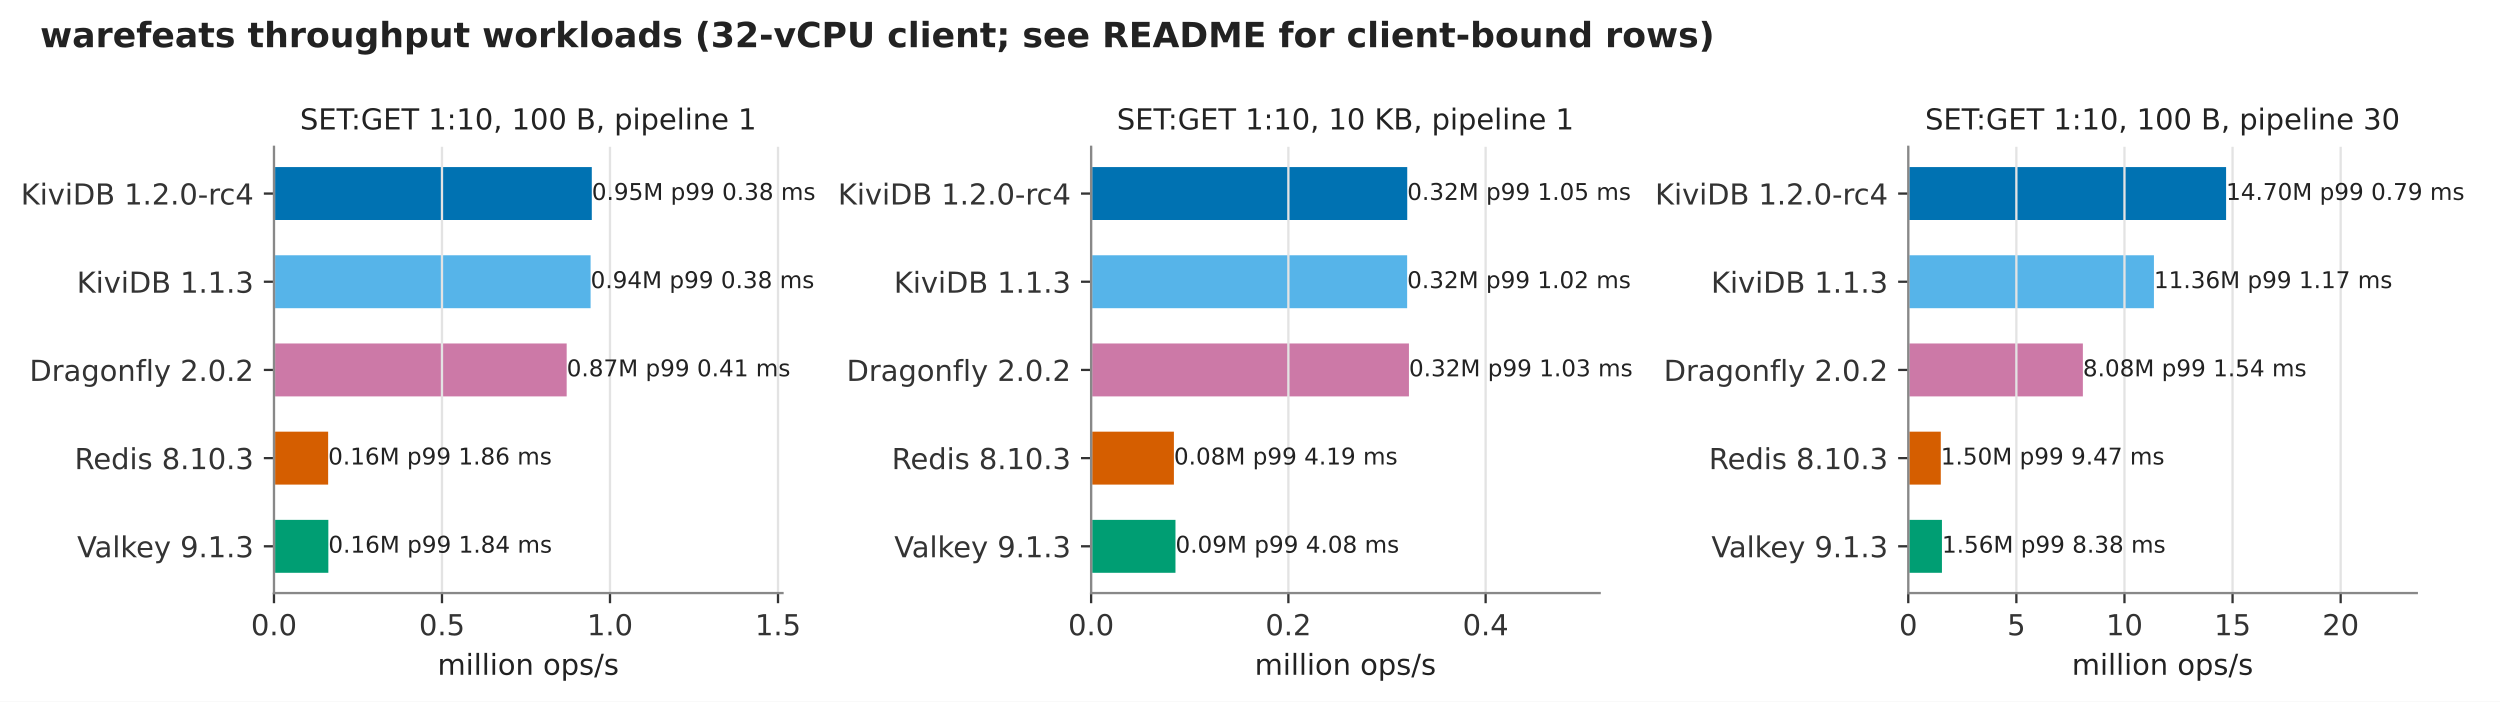
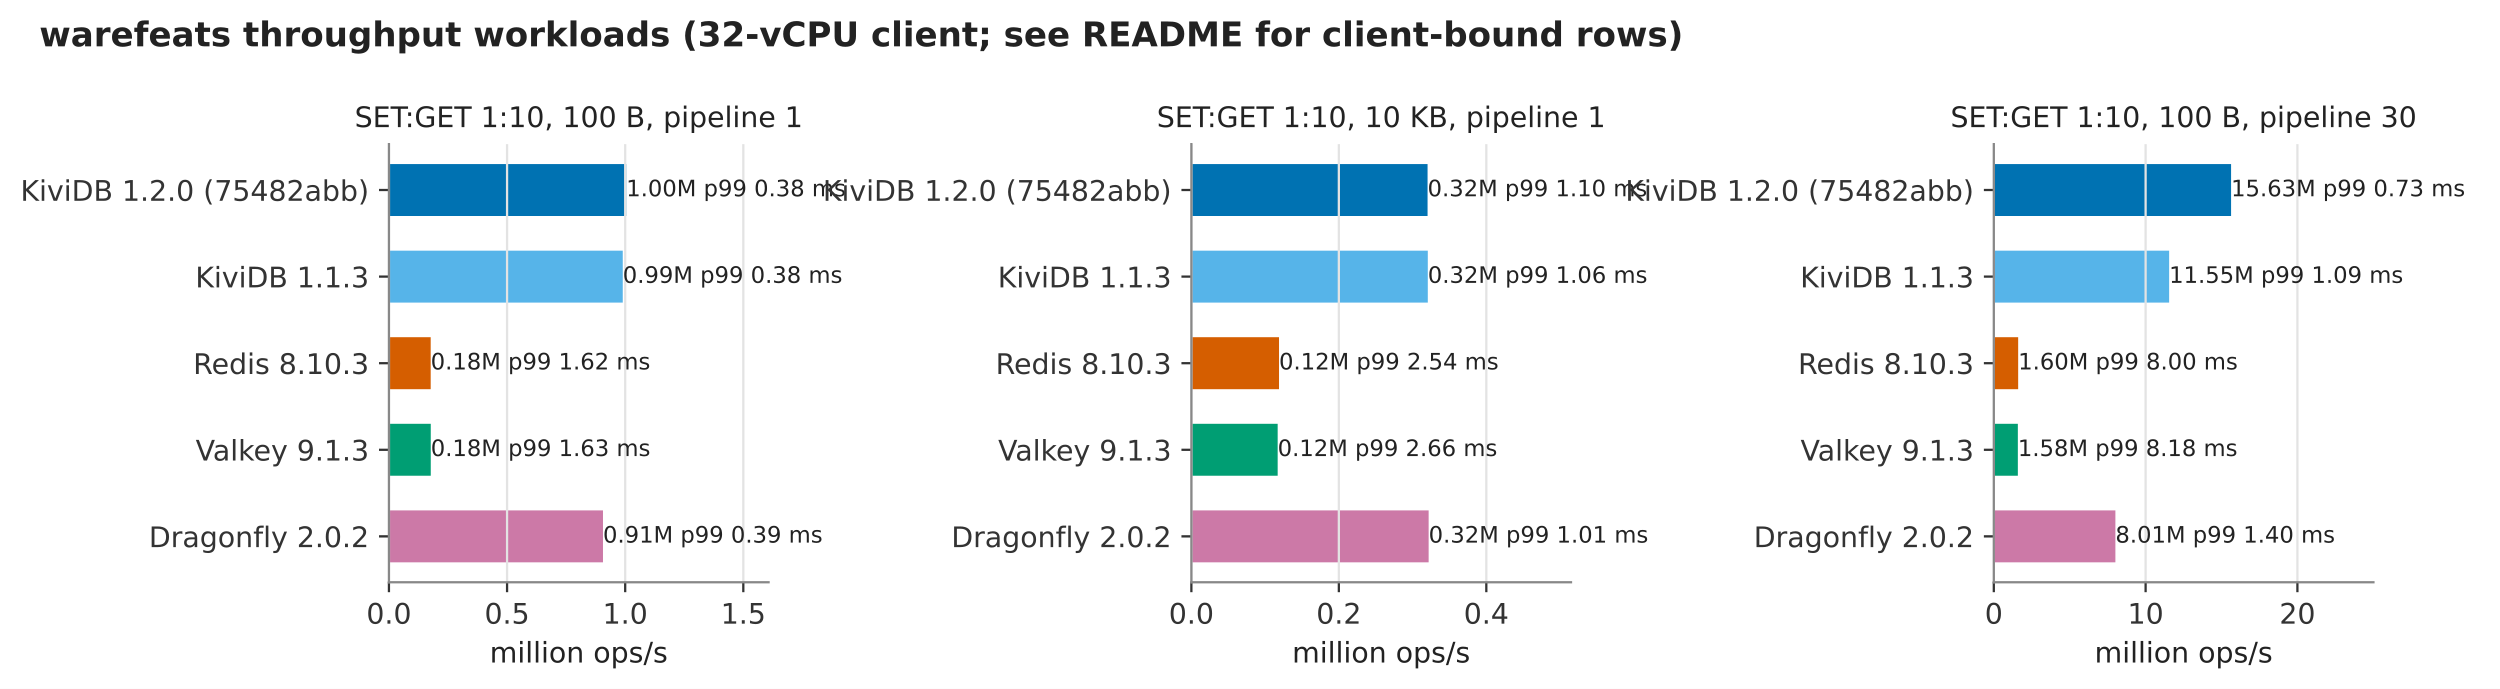
- <svg xmlns="http://www.w3.org/2000/svg" xmlns:xlink="http://www.w3.org/1999/xlink" width="864.778pt" height="242.7pt" viewBox="0 0 864.778 242.7" version="1.1">
+ <svg xmlns="http://www.w3.org/2000/svg" xmlns:xlink="http://www.w3.org/1999/xlink" width="880.819pt" height="242.7pt" viewBox="0 0 880.819 242.7" version="1.1">
  <defs>
    <style type="text/css">*{stroke-linejoin: round; stroke-linecap: butt}</style>
  </defs>
  <g id="figure_1">
    <g id="patch_1">
-       <path d="M 0 242.7  L 864.778 242.7  L 864.778 0  L 0 0  z " style="fill: #ffffff" />
+       <path d="M 0 242.7  L 880.819 242.7  L 880.819 0  L 0 0  z " style="fill: #ffffff" />
    </g>
    <g id="axes_1">
      <g id="patch_2">
-         <path d="M 94.77 205.144  L 270.673 205.144  L 270.673 50.784  L 94.77 50.784  z " style="fill: #ffffff" />
+         <path d="M 137.034 205.144  L 270.787 205.144  L 270.787 50.784  L 137.034 50.784  z " style="fill: #ffffff" />
      </g>
      <g id="patch_3">
-         <path d="M 94.77 76.104  L 204.71 76.104  L 204.71 57.8  L 94.77 57.8  z " clip-path="url(#pa9d29dca8f)" style="fill: #0072b2" />
+         <path d="M 137.034 76.104  L 220.63 76.104  L 220.63 57.8  L 137.034 57.8  z " clip-path="url(#p1ad481cdf9)" style="fill: #0072b2" />
      </g>
      <g id="patch_4">
-         <path d="M 94.77 106.61  L 204.294 106.61  L 204.294 88.306  L 94.77 88.306  z " clip-path="url(#pa9d29dca8f)" style="fill: #56b4e9" />
+         <path d="M 137.034 106.61  L 219.418 106.61  L 219.418 88.306  L 137.034 88.306  z " clip-path="url(#p1ad481cdf9)" style="fill: #56b4e9" />
      </g>
      <g id="patch_5">
-         <path d="M 94.77 137.116  L 196.022 137.116  L 196.022 118.812  L 94.77 118.812  z " clip-path="url(#pa9d29dca8f)" style="fill: #cc79a7" />
+         <path d="M 137.034 137.116  L 151.744 137.116  L 151.744 118.812  L 137.034 118.812  z " clip-path="url(#p1ad481cdf9)" style="fill: #d55e00" />
      </g>
      <g id="patch_6">
-         <path d="M 94.77 167.622  L 113.508 167.622  L 113.508 149.318  L 94.77 149.318  z " clip-path="url(#pa9d29dca8f)" style="fill: #d55e00" />
+         <path d="M 137.034 167.622  L 151.77 167.622  L 151.77 149.318  L 137.034 149.318  z " clip-path="url(#p1ad481cdf9)" style="fill: #009e73" />
      </g>
      <g id="patch_7">
-         <path d="M 94.77 198.128  L 113.578 198.128  L 113.578 179.824  L 94.77 179.824  z " clip-path="url(#pa9d29dca8f)" style="fill: #009e73" />
+         <path d="M 137.034 198.128  L 212.45 198.128  L 212.45 179.824  L 137.034 179.824  z " clip-path="url(#p1ad481cdf9)" style="fill: #cc79a7" />
      </g>
      <g id="matplotlib.axis_1">
        <g id="xtick_1">
          <g id="line2d_1">
-             <path d="M 94.77 205.144  L 94.77 50.784  " clip-path="url(#pa9d29dca8f)" style="fill: none; stroke: #e3e3e3; stroke-width: 0.8; stroke-linecap: square" />
+             <path d="M 137.034 205.144  L 137.034 50.784  " clip-path="url(#p1ad481cdf9)" style="fill: none; stroke: #e3e3e3; stroke-width: 0.8; stroke-linecap: square" />
          </g>
          <g id="line2d_2">
            <defs>
-               <path id="m2a2866103d" d="M 0 0  L 0 3.5  " style="stroke: #333333; stroke-width: 0.8" />
+               <path id="mdbe3562ad6" d="M 0 0  L 0 3.5  " style="stroke: #333333; stroke-width: 0.8" />
            </defs>
            <g>
-               <use xlink:href="#m2a2866103d" x="94.77" y="205.144" style="fill: #333333; stroke: #333333; stroke-width: 0.8" />
+               <use xlink:href="#mdbe3562ad6" x="137.034" y="205.144" style="fill: #333333; stroke: #333333; stroke-width: 0.8" />
            </g>
          </g>
          <g id="text_1">
-             <text style="fill: #333333; font: 10px 'DejaVu Sans'; text-anchor: middle" x="94.77" y="219.742" transform="rotate(-0 94.77031 219.7424)">0.0</text>
+             <text style="fill: #333333; font: 10px 'DejaVu Sans'; text-anchor: middle" x="137.034" y="219.742" transform="rotate(-0 137.0344 219.7424)">0.0</text>
          </g>
        </g>
        <g id="xtick_2">
          <g id="line2d_3">
-             <path d="M 152.887 205.144  L 152.887 50.784  " clip-path="url(#pa9d29dca8f)" style="fill: none; stroke: #e3e3e3; stroke-width: 0.8; stroke-linecap: square" />
+             <path d="M 178.653 205.144  L 178.653 50.784  " clip-path="url(#p1ad481cdf9)" style="fill: none; stroke: #e3e3e3; stroke-width: 0.8; stroke-linecap: square" />
          </g>
          <g id="line2d_4">
            <g>
-               <use xlink:href="#m2a2866103d" x="152.887" y="205.144" style="fill: #333333; stroke: #333333; stroke-width: 0.8" />
+               <use xlink:href="#mdbe3562ad6" x="178.653" y="205.144" style="fill: #333333; stroke: #333333; stroke-width: 0.8" />
            </g>
          </g>
          <g id="text_2">
-             <text style="fill: #333333; font: 10px 'DejaVu Sans'; text-anchor: middle" x="152.887" y="219.742" transform="rotate(-0 152.8875 219.7424)">0.5</text>
+             <text style="fill: #333333; font: 10px 'DejaVu Sans'; text-anchor: middle" x="178.653" y="219.742" transform="rotate(-0 178.653 219.7424)">0.5</text>
          </g>
        </g>
        <g id="xtick_3">
          <g id="line2d_5">
-             <path d="M 211.005 205.144  L 211.005 50.784  " clip-path="url(#pa9d29dca8f)" style="fill: none; stroke: #e3e3e3; stroke-width: 0.8; stroke-linecap: square" />
+             <path d="M 220.272 205.144  L 220.272 50.784  " clip-path="url(#p1ad481cdf9)" style="fill: none; stroke: #e3e3e3; stroke-width: 0.8; stroke-linecap: square" />
          </g>
          <g id="line2d_6">
            <g>
-               <use xlink:href="#m2a2866103d" x="211.005" y="205.144" style="fill: #333333; stroke: #333333; stroke-width: 0.8" />
+               <use xlink:href="#mdbe3562ad6" x="220.272" y="205.144" style="fill: #333333; stroke: #333333; stroke-width: 0.8" />
            </g>
          </g>
          <g id="text_3">
-             <text style="fill: #333333; font: 10px 'DejaVu Sans'; text-anchor: middle" x="211.005" y="219.742" transform="rotate(-0 211.0047 219.7424)">1.0</text>
+             <text style="fill: #333333; font: 10px 'DejaVu Sans'; text-anchor: middle" x="220.272" y="219.742" transform="rotate(-0 220.2716 219.7424)">1.0</text>
          </g>
        </g>
        <g id="xtick_4">
          <g id="line2d_7">
-             <path d="M 269.122 205.144  L 269.122 50.784  " clip-path="url(#pa9d29dca8f)" style="fill: none; stroke: #e3e3e3; stroke-width: 0.8; stroke-linecap: square" />
+             <path d="M 261.89 205.144  L 261.89 50.784  " clip-path="url(#p1ad481cdf9)" style="fill: none; stroke: #e3e3e3; stroke-width: 0.8; stroke-linecap: square" />
          </g>
          <g id="line2d_8">
            <g>
-               <use xlink:href="#m2a2866103d" x="269.122" y="205.144" style="fill: #333333; stroke: #333333; stroke-width: 0.8" />
+               <use xlink:href="#mdbe3562ad6" x="261.89" y="205.144" style="fill: #333333; stroke: #333333; stroke-width: 0.8" />
            </g>
          </g>
          <g id="text_4">
-             <text style="fill: #333333; font: 10px 'DejaVu Sans'; text-anchor: middle" x="269.122" y="219.742" transform="rotate(-0 269.1218 219.7424)">1.5</text>
+             <text style="fill: #333333; font: 10px 'DejaVu Sans'; text-anchor: middle" x="261.89" y="219.742" transform="rotate(-0 261.8902 219.7424)">1.5</text>
          </g>
        </g>
        <g id="text_5">
-           <text style="fill: #222222; font: 10px 'DejaVu Sans'; text-anchor: middle" x="182.722" y="233.421" transform="rotate(-0 182.7218 233.4206)">million ops/s</text>
+           <text style="fill: #222222; font: 10px 'DejaVu Sans'; text-anchor: middle" x="203.911" y="233.421" transform="rotate(-0 203.9108 233.4206)">million ops/s</text>
        </g>
      </g>
      <g id="matplotlib.axis_2">
        <g id="ytick_1">
          <g id="line2d_9">
            <defs>
-               <path id="m3b713211b9" d="M 0 0  L -3.5 0  " style="stroke: #333333; stroke-width: 0.8" />
+               <path id="mb678dbd168" d="M 0 0  L -3.5 0  " style="stroke: #333333; stroke-width: 0.8" />
            </defs>
            <g>
-               <use xlink:href="#m3b713211b9" x="94.77" y="66.952" style="fill: #333333; stroke: #333333; stroke-width: 0.8" />
+               <use xlink:href="#mb678dbd168" x="137.034" y="66.952" style="fill: #333333; stroke: #333333; stroke-width: 0.8" />
            </g>
          </g>
          <g id="text_6">
-             <text style="fill: #333333; font: 10px 'DejaVu Sans'; text-anchor: end" x="87.77" y="70.751" transform="rotate(-0 87.77031 70.75136)">KiviDB 1.2.0-rc4</text>
+             <text style="fill: #333333; font: 10px 'DejaVu Sans'; text-anchor: end" x="130.034" y="70.751" transform="rotate(-0 130.0344 70.75136)">KiviDB 1.2.0 (75482abb)</text>
          </g>
        </g>
        <g id="ytick_2">
          <g id="line2d_10">
            <g>
-               <use xlink:href="#m3b713211b9" x="94.77" y="97.458" style="fill: #333333; stroke: #333333; stroke-width: 0.8" />
+               <use xlink:href="#mb678dbd168" x="137.034" y="97.458" style="fill: #333333; stroke: #333333; stroke-width: 0.8" />
            </g>
          </g>
          <g id="text_7">
-             <text style="fill: #333333; font: 10px 'DejaVu Sans'; text-anchor: end" x="87.77" y="101.257" transform="rotate(-0 87.77031 101.2573)">KiviDB 1.1.3</text>
+             <text style="fill: #333333; font: 10px 'DejaVu Sans'; text-anchor: end" x="130.034" y="101.257" transform="rotate(-0 130.0344 101.2573)">KiviDB 1.1.3</text>
          </g>
        </g>
        <g id="ytick_3">
          <g id="line2d_11">
            <g>
-               <use xlink:href="#m3b713211b9" x="94.77" y="127.964" style="fill: #333333; stroke: #333333; stroke-width: 0.8" />
+               <use xlink:href="#mb678dbd168" x="137.034" y="127.964" style="fill: #333333; stroke: #333333; stroke-width: 0.8" />
            </g>
          </g>
          <g id="text_8">
-             <text style="fill: #333333; font: 10px 'DejaVu Sans'; text-anchor: end" x="87.77" y="131.763" transform="rotate(-0 87.77031 131.7632)">Dragonfly 2.0.2</text>
+             <text style="fill: #333333; font: 10px 'DejaVu Sans'; text-anchor: end" x="130.034" y="131.763" transform="rotate(-0 130.0344 131.7632)">Redis 8.10.3</text>
          </g>
        </g>
        <g id="ytick_4">
          <g id="line2d_12">
            <g>
-               <use xlink:href="#m3b713211b9" x="94.77" y="158.47" style="fill: #333333; stroke: #333333; stroke-width: 0.8" />
+               <use xlink:href="#mb678dbd168" x="137.034" y="158.47" style="fill: #333333; stroke: #333333; stroke-width: 0.8" />
            </g>
          </g>
          <g id="text_9">
-             <text style="fill: #333333; font: 10px 'DejaVu Sans'; text-anchor: end" x="87.77" y="162.269" transform="rotate(-0 87.77031 162.2691)">Redis 8.10.3</text>
+             <text style="fill: #333333; font: 10px 'DejaVu Sans'; text-anchor: end" x="130.034" y="162.269" transform="rotate(-0 130.0344 162.2691)">Valkey 9.1.3</text>
          </g>
        </g>
        <g id="ytick_5">
          <g id="line2d_13">
            <g>
-               <use xlink:href="#m3b713211b9" x="94.77" y="188.976" style="fill: #333333; stroke: #333333; stroke-width: 0.8" />
+               <use xlink:href="#mb678dbd168" x="137.034" y="188.976" style="fill: #333333; stroke: #333333; stroke-width: 0.8" />
            </g>
          </g>
          <g id="text_10">
-             <text style="fill: #333333; font: 10px 'DejaVu Sans'; text-anchor: end" x="87.77" y="192.775" transform="rotate(-0 87.77031 192.7751)">Valkey 9.1.3</text>
+             <text style="fill: #333333; font: 10px 'DejaVu Sans'; text-anchor: end" x="130.034" y="192.775" transform="rotate(-0 130.0344 192.7751)">Dragonfly 2.0.2</text>
          </g>
        </g>
      </g>
      <g id="patch_8">
-         <path d="M 94.77 205.144  L 94.77 50.784  " style="fill: none; stroke: #888888; stroke-width: 0.8; stroke-linejoin: miter; stroke-linecap: square" />
+         <path d="M 137.034 205.144  L 137.034 50.784  " style="fill: none; stroke: #888888; stroke-width: 0.8; stroke-linejoin: miter; stroke-linecap: square" />
      </g>
      <g id="patch_9">
-         <path d="M 94.77 205.144  L 270.673 205.144  " style="fill: none; stroke: #888888; stroke-width: 0.8; stroke-linejoin: miter; stroke-linecap: square" />
+         <path d="M 137.034 205.144  L 270.787 205.144  " style="fill: none; stroke: #888888; stroke-width: 0.8; stroke-linejoin: miter; stroke-linecap: square" />
      </g>
      <g id="text_11">
-         <text style="fill: #222222; font: 8px 'DejaVu Sans'; text-anchor: start" x="204.71" y="69.16" transform="rotate(-0 204.7097 69.15964)"> 0.95M  p99 0.38 ms</text>
+         <text style="fill: #222222; font: 8px 'DejaVu Sans'; text-anchor: start" x="220.63" y="69.16" transform="rotate(-0 220.63 69.15964)"> 1.00M  p99 0.38 ms</text>
      </g>
      <g id="text_12">
-         <text style="fill: #222222; font: 8px 'DejaVu Sans'; text-anchor: start" x="204.294" y="99.666" transform="rotate(-0 204.2943 99.66557)"> 0.94M  p99 0.38 ms</text>
+         <text style="fill: #222222; font: 8px 'DejaVu Sans'; text-anchor: start" x="219.418" y="99.666" transform="rotate(-0 219.4182 99.66557)"> 0.99M  p99 0.38 ms</text>
      </g>
      <g id="text_13">
-         <text style="fill: #222222; font: 8px 'DejaVu Sans'; text-anchor: start" x="196.022" y="130.172" transform="rotate(-0 196.0223 130.1715)"> 0.87M  p99 0.41 ms</text>
+         <text style="fill: #222222; font: 8px 'DejaVu Sans'; text-anchor: start" x="151.744" y="130.172" transform="rotate(-0 151.7442 130.1715)"> 0.18M  p99 1.62 ms</text>
      </g>
      <g id="text_14">
-         <text style="fill: #222222; font: 8px 'DejaVu Sans'; text-anchor: start" x="113.508" y="160.677" transform="rotate(-0 113.5084 160.6774)"> 0.16M  p99 1.86 ms</text>
+         <text style="fill: #222222; font: 8px 'DejaVu Sans'; text-anchor: start" x="151.77" y="160.677" transform="rotate(-0 151.7704 160.6774)"> 0.18M  p99 1.63 ms</text>
      </g>
      <g id="text_15">
-         <text style="fill: #222222; font: 8px 'DejaVu Sans'; text-anchor: start" x="113.578" y="191.183" transform="rotate(-0 113.5778 191.1834)"> 0.16M  p99 1.84 ms</text>
+         <text style="fill: #222222; font: 8px 'DejaVu Sans'; text-anchor: start" x="212.45" y="191.183" transform="rotate(-0 212.4501 191.1834)"> 0.91M  p99 0.39 ms</text>
      </g>
      <g id="text_16">
-         <text style="fill: #222222; font: 10px 'DejaVu Sans'; text-anchor: middle" x="182.722" y="44.784" transform="rotate(-0 182.7218 44.784)">SET:GET 1:10, 100 B, pipeline 1</text>
+         <text style="fill: #222222; font: 10px 'DejaVu Sans'; text-anchor: middle" x="203.911" y="44.784" transform="rotate(-0 203.9108 44.784)">SET:GET 1:10, 100 B, pipeline 1</text>
      </g>
    </g>
    <g id="axes_2">
      <g id="patch_10">
-         <path d="M 377.43 205.144  L 553.333 205.144  L 553.333 50.784  L 377.43 50.784  z " style="fill: #ffffff" />
+         <path d="M 419.754 205.144  L 553.507 205.144  L 553.507 50.784  L 419.754 50.784  z " style="fill: #ffffff" />
      </g>
      <g id="patch_11">
-         <path d="M 377.43 76.104  L 486.779 76.104  L 486.779 57.8  L 377.43 57.8  z " clip-path="url(#p2021a7a005)" style="fill: #0072b2" />
+         <path d="M 419.754 76.104  L 502.971 76.104  L 502.971 57.8  L 419.754 57.8  z " clip-path="url(#p8c9715bcf4)" style="fill: #0072b2" />
      </g>
      <g id="patch_12">
-         <path d="M 377.43 106.61  L 486.748 106.61  L 486.748 88.306  L 377.43 88.306  z " clip-path="url(#p2021a7a005)" style="fill: #56b4e9" />
+         <path d="M 419.754 106.61  L 503.053 106.61  L 503.053 88.306  L 419.754 88.306  z " clip-path="url(#p8c9715bcf4)" style="fill: #56b4e9" />
      </g>
      <g id="patch_13">
-         <path d="M 377.43 137.116  L 487.37 137.116  L 487.37 118.812  L 377.43 118.812  z " clip-path="url(#p2021a7a005)" style="fill: #cc79a7" />
+         <path d="M 419.754 137.116  L 450.632 137.116  L 450.632 118.812  L 419.754 118.812  z " clip-path="url(#p8c9715bcf4)" style="fill: #d55e00" />
      </g>
      <g id="patch_14">
-         <path d="M 377.43 167.622  L 406.067 167.622  L 406.067 149.318  L 377.43 149.318  z " clip-path="url(#p2021a7a005)" style="fill: #d55e00" />
+         <path d="M 419.754 167.622  L 450.158 167.622  L 450.158 149.318  L 419.754 149.318  z " clip-path="url(#p8c9715bcf4)" style="fill: #009e73" />
      </g>
      <g id="patch_15">
-         <path d="M 377.43 198.128  L 406.608 198.128  L 406.608 179.824  L 377.43 179.824  z " clip-path="url(#p2021a7a005)" style="fill: #009e73" />
+         <path d="M 419.754 198.128  L 503.35 198.128  L 503.35 179.824  L 419.754 179.824  z " clip-path="url(#p8c9715bcf4)" style="fill: #cc79a7" />
      </g>
      <g id="matplotlib.axis_3">
        <g id="xtick_5">
          <g id="line2d_14">
-             <path d="M 377.43 205.144  L 377.43 50.784  " clip-path="url(#p2021a7a005)" style="fill: none; stroke: #e3e3e3; stroke-width: 0.8; stroke-linecap: square" />
+             <path d="M 419.754 205.144  L 419.754 50.784  " clip-path="url(#p8c9715bcf4)" style="fill: none; stroke: #e3e3e3; stroke-width: 0.8; stroke-linecap: square" />
          </g>
          <g id="line2d_15">
            <g>
-               <use xlink:href="#m2a2866103d" x="377.43" y="205.144" style="fill: #333333; stroke: #333333; stroke-width: 0.8" />
+               <use xlink:href="#mdbe3562ad6" x="419.754" y="205.144" style="fill: #333333; stroke: #333333; stroke-width: 0.8" />
            </g>
          </g>
          <g id="text_17">
-             <text style="fill: #333333; font: 10px 'DejaVu Sans'; text-anchor: middle" x="377.43" y="219.742" transform="rotate(-0 377.4303 219.7424)">0.0</text>
+             <text style="fill: #333333; font: 10px 'DejaVu Sans'; text-anchor: middle" x="419.754" y="219.742" transform="rotate(-0 419.7544 219.7424)">0.0</text>
          </g>
        </g>
        <g id="xtick_6">
          <g id="line2d_16">
-             <path d="M 445.663 205.144  L 445.663 50.784  " clip-path="url(#p2021a7a005)" style="fill: none; stroke: #e3e3e3; stroke-width: 0.8; stroke-linecap: square" />
+             <path d="M 471.712 205.144  L 471.712 50.784  " clip-path="url(#p8c9715bcf4)" style="fill: none; stroke: #e3e3e3; stroke-width: 0.8; stroke-linecap: square" />
          </g>
          <g id="line2d_17">
            <g>
-               <use xlink:href="#m2a2866103d" x="445.663" y="205.144" style="fill: #333333; stroke: #333333; stroke-width: 0.8" />
+               <use xlink:href="#mdbe3562ad6" x="471.712" y="205.144" style="fill: #333333; stroke: #333333; stroke-width: 0.8" />
            </g>
          </g>
          <g id="text_18">
-             <text style="fill: #333333; font: 10px 'DejaVu Sans'; text-anchor: middle" x="445.663" y="219.742" transform="rotate(-0 445.6629 219.7424)">0.2</text>
+             <text style="fill: #333333; font: 10px 'DejaVu Sans'; text-anchor: middle" x="471.712" y="219.742" transform="rotate(-0 471.7121 219.7424)">0.2</text>
          </g>
        </g>
        <g id="xtick_7">
          <g id="line2d_18">
-             <path d="M 513.896 205.144  L 513.896 50.784  " clip-path="url(#p2021a7a005)" style="fill: none; stroke: #e3e3e3; stroke-width: 0.8; stroke-linecap: square" />
+             <path d="M 523.67 205.144  L 523.67 50.784  " clip-path="url(#p8c9715bcf4)" style="fill: none; stroke: #e3e3e3; stroke-width: 0.8; stroke-linecap: square" />
          </g>
          <g id="line2d_19">
            <g>
-               <use xlink:href="#m2a2866103d" x="513.896" y="205.144" style="fill: #333333; stroke: #333333; stroke-width: 0.8" />
+               <use xlink:href="#mdbe3562ad6" x="523.67" y="205.144" style="fill: #333333; stroke: #333333; stroke-width: 0.8" />
            </g>
          </g>
          <g id="text_19">
-             <text style="fill: #333333; font: 10px 'DejaVu Sans'; text-anchor: middle" x="513.896" y="219.742" transform="rotate(-0 513.8956 219.7424)">0.4</text>
+             <text style="fill: #333333; font: 10px 'DejaVu Sans'; text-anchor: middle" x="523.67" y="219.742" transform="rotate(-0 523.6698 219.7424)">0.4</text>
          </g>
        </g>
        <g id="text_20">
-           <text style="fill: #222222; font: 10px 'DejaVu Sans'; text-anchor: middle" x="465.382" y="233.421" transform="rotate(-0 465.3818 233.4206)">million ops/s</text>
+           <text style="fill: #222222; font: 10px 'DejaVu Sans'; text-anchor: middle" x="486.631" y="233.421" transform="rotate(-0 486.6308 233.4206)">million ops/s</text>
        </g>
      </g>
      <g id="matplotlib.axis_4">
        <g id="ytick_6">
          <g id="line2d_20">
            <g>
-               <use xlink:href="#m3b713211b9" x="377.43" y="66.952" style="fill: #333333; stroke: #333333; stroke-width: 0.8" />
+               <use xlink:href="#mb678dbd168" x="419.754" y="66.952" style="fill: #333333; stroke: #333333; stroke-width: 0.8" />
            </g>
          </g>
          <g id="text_21">
-             <text style="fill: #333333; font: 10px 'DejaVu Sans'; text-anchor: end" x="370.43" y="70.751" transform="rotate(-0 370.4303 70.75136)">KiviDB 1.2.0-rc4</text>
+             <text style="fill: #333333; font: 10px 'DejaVu Sans'; text-anchor: end" x="412.754" y="70.751" transform="rotate(-0 412.7544 70.75136)">KiviDB 1.2.0 (75482abb)</text>
          </g>
        </g>
        <g id="ytick_7">
          <g id="line2d_21">
            <g>
-               <use xlink:href="#m3b713211b9" x="377.43" y="97.458" style="fill: #333333; stroke: #333333; stroke-width: 0.8" />
+               <use xlink:href="#mb678dbd168" x="419.754" y="97.458" style="fill: #333333; stroke: #333333; stroke-width: 0.8" />
            </g>
          </g>
          <g id="text_22">
-             <text style="fill: #333333; font: 10px 'DejaVu Sans'; text-anchor: end" x="370.43" y="101.257" transform="rotate(-0 370.4303 101.2573)">KiviDB 1.1.3</text>
+             <text style="fill: #333333; font: 10px 'DejaVu Sans'; text-anchor: end" x="412.754" y="101.257" transform="rotate(-0 412.7544 101.2573)">KiviDB 1.1.3</text>
          </g>
        </g>
        <g id="ytick_8">
          <g id="line2d_22">
            <g>
-               <use xlink:href="#m3b713211b9" x="377.43" y="127.964" style="fill: #333333; stroke: #333333; stroke-width: 0.8" />
+               <use xlink:href="#mb678dbd168" x="419.754" y="127.964" style="fill: #333333; stroke: #333333; stroke-width: 0.8" />
            </g>
          </g>
          <g id="text_23">
-             <text style="fill: #333333; font: 10px 'DejaVu Sans'; text-anchor: end" x="370.43" y="131.763" transform="rotate(-0 370.4303 131.7632)">Dragonfly 2.0.2</text>
+             <text style="fill: #333333; font: 10px 'DejaVu Sans'; text-anchor: end" x="412.754" y="131.763" transform="rotate(-0 412.7544 131.7632)">Redis 8.10.3</text>
          </g>
        </g>
        <g id="ytick_9">
          <g id="line2d_23">
            <g>
-               <use xlink:href="#m3b713211b9" x="377.43" y="158.47" style="fill: #333333; stroke: #333333; stroke-width: 0.8" />
+               <use xlink:href="#mb678dbd168" x="419.754" y="158.47" style="fill: #333333; stroke: #333333; stroke-width: 0.8" />
            </g>
          </g>
          <g id="text_24">
-             <text style="fill: #333333; font: 10px 'DejaVu Sans'; text-anchor: end" x="370.43" y="162.269" transform="rotate(-0 370.4303 162.2691)">Redis 8.10.3</text>
+             <text style="fill: #333333; font: 10px 'DejaVu Sans'; text-anchor: end" x="412.754" y="162.269" transform="rotate(-0 412.7544 162.2691)">Valkey 9.1.3</text>
          </g>
        </g>
        <g id="ytick_10">
          <g id="line2d_24">
            <g>
-               <use xlink:href="#m3b713211b9" x="377.43" y="188.976" style="fill: #333333; stroke: #333333; stroke-width: 0.8" />
+               <use xlink:href="#mb678dbd168" x="419.754" y="188.976" style="fill: #333333; stroke: #333333; stroke-width: 0.8" />
            </g>
          </g>
          <g id="text_25">
-             <text style="fill: #333333; font: 10px 'DejaVu Sans'; text-anchor: end" x="370.43" y="192.775" transform="rotate(-0 370.4303 192.7751)">Valkey 9.1.3</text>
+             <text style="fill: #333333; font: 10px 'DejaVu Sans'; text-anchor: end" x="412.754" y="192.775" transform="rotate(-0 412.7544 192.7751)">Dragonfly 2.0.2</text>
          </g>
        </g>
      </g>
      <g id="patch_16">
-         <path d="M 377.43 205.144  L 377.43 50.784  " style="fill: none; stroke: #888888; stroke-width: 0.8; stroke-linejoin: miter; stroke-linecap: square" />
+         <path d="M 419.754 205.144  L 419.754 50.784  " style="fill: none; stroke: #888888; stroke-width: 0.8; stroke-linejoin: miter; stroke-linecap: square" />
      </g>
      <g id="patch_17">
-         <path d="M 377.43 205.144  L 553.333 205.144  " style="fill: none; stroke: #888888; stroke-width: 0.8; stroke-linejoin: miter; stroke-linecap: square" />
+         <path d="M 419.754 205.144  L 553.507 205.144  " style="fill: none; stroke: #888888; stroke-width: 0.8; stroke-linejoin: miter; stroke-linecap: square" />
      </g>
      <g id="text_26">
-         <text style="fill: #222222; font: 8px 'DejaVu Sans'; text-anchor: start" x="486.779" y="69.16" transform="rotate(-0 486.779 69.15964)"> 0.32M  p99 1.05 ms</text>
+         <text style="fill: #222222; font: 8px 'DejaVu Sans'; text-anchor: start" x="502.971" y="69.16" transform="rotate(-0 502.971 69.15964)"> 0.32M  p99 1.10 ms</text>
      </g>
      <g id="text_27">
-         <text style="fill: #222222; font: 8px 'DejaVu Sans'; text-anchor: start" x="486.748" y="99.666" transform="rotate(-0 486.7477 99.66557)"> 0.32M  p99 1.02 ms</text>
+         <text style="fill: #222222; font: 8px 'DejaVu Sans'; text-anchor: start" x="503.053" y="99.666" transform="rotate(-0 503.0528 99.66557)"> 0.32M  p99 1.06 ms</text>
      </g>
      <g id="text_28">
-         <text style="fill: #222222; font: 8px 'DejaVu Sans'; text-anchor: start" x="487.37" y="130.172" transform="rotate(-0 487.3697 130.1715)"> 0.32M  p99 1.03 ms</text>
+         <text style="fill: #222222; font: 8px 'DejaVu Sans'; text-anchor: start" x="450.632" y="130.172" transform="rotate(-0 450.6318 130.1715)"> 0.12M  p99 2.54 ms</text>
      </g>
      <g id="text_29">
-         <text style="fill: #222222; font: 8px 'DejaVu Sans'; text-anchor: start" x="406.067" y="160.677" transform="rotate(-0 406.0675 160.6774)"> 0.08M  p99 4.19 ms</text>
+         <text style="fill: #222222; font: 8px 'DejaVu Sans'; text-anchor: start" x="450.158" y="160.677" transform="rotate(-0 450.1577 160.6774)"> 0.12M  p99 2.66 ms</text>
      </g>
      <g id="text_30">
-         <text style="fill: #222222; font: 8px 'DejaVu Sans'; text-anchor: start" x="406.608" y="191.183" transform="rotate(-0 406.6085 191.1834)"> 0.09M  p99 4.08 ms</text>
+         <text style="fill: #222222; font: 8px 'DejaVu Sans'; text-anchor: start" x="503.35" y="191.183" transform="rotate(-0 503.35 191.1834)"> 0.32M  p99 1.01 ms</text>
      </g>
      <g id="text_31">
-         <text style="fill: #222222; font: 10px 'DejaVu Sans'; text-anchor: middle" x="465.382" y="44.784" transform="rotate(-0 465.3818 44.784)">SET:GET 1:10, 10 KB, pipeline 1</text>
+         <text style="fill: #222222; font: 10px 'DejaVu Sans'; text-anchor: middle" x="486.631" y="44.784" transform="rotate(-0 486.6308 44.784)">SET:GET 1:10, 10 KB, pipeline 1</text>
      </g>
    </g>
    <g id="axes_3">
      <g id="patch_18">
-         <path d="M 660.09 205.144  L 835.993 205.144  L 835.993 50.784  L 660.09 50.784  z " style="fill: #ffffff" />
+         <path d="M 702.474 205.144  L 836.227 205.144  L 836.227 50.784  L 702.474 50.784  z " style="fill: #ffffff" />
      </g>
      <g id="patch_19">
-         <path d="M 660.09 76.104  L 770.03 76.104  L 770.03 57.8  L 660.09 57.8  z " clip-path="url(#pe952d695af)" style="fill: #0072b2" />
+         <path d="M 702.474 76.104  L 786.07 76.104  L 786.07 57.8  L 702.474 57.8  z " clip-path="url(#paa5fa2eaed)" style="fill: #0072b2" />
      </g>
      <g id="patch_20">
-         <path d="M 660.09 106.61  L 745.07 106.61  L 745.07 88.306  L 660.09 88.306  z " clip-path="url(#pe952d695af)" style="fill: #56b4e9" />
+         <path d="M 702.474 106.61  L 764.247 106.61  L 764.247 88.306  L 702.474 88.306  z " clip-path="url(#paa5fa2eaed)" style="fill: #56b4e9" />
      </g>
      <g id="patch_21">
-         <path d="M 660.09 137.116  L 720.489 137.116  L 720.489 118.812  L 660.09 118.812  z " clip-path="url(#pe952d695af)" style="fill: #cc79a7" />
+         <path d="M 702.474 137.116  L 711.055 137.116  L 711.055 118.812  L 702.474 118.812  z " clip-path="url(#paa5fa2eaed)" style="fill: #d55e00" />
      </g>
      <g id="patch_22">
-         <path d="M 660.09 167.622  L 671.341 167.622  L 671.341 149.318  L 660.09 149.318  z " clip-path="url(#pe952d695af)" style="fill: #d55e00" />
+         <path d="M 702.474 167.622  L 710.944 167.622  L 710.944 149.318  L 702.474 149.318  z " clip-path="url(#paa5fa2eaed)" style="fill: #009e73" />
      </g>
      <g id="patch_23">
-         <path d="M 660.09 198.128  L 671.739 198.128  L 671.739 179.824  L 660.09 179.824  z " clip-path="url(#pe952d695af)" style="fill: #009e73" />
+         <path d="M 702.474 198.128  L 745.31 198.128  L 745.31 179.824  L 702.474 179.824  z " clip-path="url(#paa5fa2eaed)" style="fill: #cc79a7" />
      </g>
      <g id="matplotlib.axis_5">
        <g id="xtick_8">
          <g id="line2d_25">
-             <path d="M 660.09 205.144  L 660.09 50.784  " clip-path="url(#pe952d695af)" style="fill: none; stroke: #e3e3e3; stroke-width: 0.8; stroke-linecap: square" />
+             <path d="M 702.474 205.144  L 702.474 50.784  " clip-path="url(#paa5fa2eaed)" style="fill: none; stroke: #e3e3e3; stroke-width: 0.8; stroke-linecap: square" />
          </g>
          <g id="line2d_26">
            <g>
-               <use xlink:href="#m2a2866103d" x="660.09" y="205.144" style="fill: #333333; stroke: #333333; stroke-width: 0.8" />
+               <use xlink:href="#mdbe3562ad6" x="702.474" y="205.144" style="fill: #333333; stroke: #333333; stroke-width: 0.8" />
            </g>
          </g>
          <g id="text_32">
-             <text style="fill: #333333; font: 10px 'DejaVu Sans'; text-anchor: middle" x="660.09" y="219.742" transform="rotate(-0 660.0903 219.7424)">0</text>
+             <text style="fill: #333333; font: 10px 'DejaVu Sans'; text-anchor: middle" x="702.474" y="219.742" transform="rotate(-0 702.4744 219.7424)">0</text>
          </g>
        </g>
        <g id="xtick_9">
          <g id="line2d_27">
-             <path d="M 697.483 205.144  L 697.483 50.784  " clip-path="url(#pe952d695af)" style="fill: none; stroke: #e3e3e3; stroke-width: 0.8; stroke-linecap: square" />
+             <path d="M 755.958 205.144  L 755.958 50.784  " clip-path="url(#paa5fa2eaed)" style="fill: none; stroke: #e3e3e3; stroke-width: 0.8; stroke-linecap: square" />
          </g>
          <g id="line2d_28">
            <g>
-               <use xlink:href="#m2a2866103d" x="697.483" y="205.144" style="fill: #333333; stroke: #333333; stroke-width: 0.8" />
+               <use xlink:href="#mdbe3562ad6" x="755.958" y="205.144" style="fill: #333333; stroke: #333333; stroke-width: 0.8" />
            </g>
          </g>
          <g id="text_33">
-             <text style="fill: #333333; font: 10px 'DejaVu Sans'; text-anchor: middle" x="697.483" y="219.742" transform="rotate(-0 697.4833 219.7424)">5</text>
+             <text style="fill: #333333; font: 10px 'DejaVu Sans'; text-anchor: middle" x="755.958" y="219.742" transform="rotate(-0 755.9575 219.7424)">10</text>
          </g>
        </g>
        <g id="xtick_10">
          <g id="line2d_29">
-             <path d="M 734.876 205.144  L 734.876 50.784  " clip-path="url(#pe952d695af)" style="fill: none; stroke: #e3e3e3; stroke-width: 0.8; stroke-linecap: square" />
+             <path d="M 809.441 205.144  L 809.441 50.784  " clip-path="url(#paa5fa2eaed)" style="fill: none; stroke: #e3e3e3; stroke-width: 0.8; stroke-linecap: square" />
          </g>
          <g id="line2d_30">
            <g>
-               <use xlink:href="#m2a2866103d" x="734.876" y="205.144" style="fill: #333333; stroke: #333333; stroke-width: 0.8" />
+               <use xlink:href="#mdbe3562ad6" x="809.441" y="205.144" style="fill: #333333; stroke: #333333; stroke-width: 0.8" />
            </g>
          </g>
          <g id="text_34">
-             <text style="fill: #333333; font: 10px 'DejaVu Sans'; text-anchor: middle" x="734.876" y="219.742" transform="rotate(-0 734.8763 219.7424)">10</text>
-           </g>
-         </g>
-         <g id="xtick_11">
-           <g id="line2d_31">
-             <path d="M 772.269 205.144  L 772.269 50.784  " clip-path="url(#pe952d695af)" style="fill: none; stroke: #e3e3e3; stroke-width: 0.8; stroke-linecap: square" />
-           </g>
-           <g id="line2d_32">
-             <g>
-               <use xlink:href="#m2a2866103d" x="772.269" y="205.144" style="fill: #333333; stroke: #333333; stroke-width: 0.8" />
-             </g>
-           </g>
-           <g id="text_35">
-             <text style="fill: #333333; font: 10px 'DejaVu Sans'; text-anchor: middle" x="772.269" y="219.742" transform="rotate(-0 772.2692 219.7424)">15</text>
-           </g>
-         </g>
-         <g id="xtick_12">
-           <g id="line2d_33">
-             <path d="M 809.662 205.144  L 809.662 50.784  " clip-path="url(#pe952d695af)" style="fill: none; stroke: #e3e3e3; stroke-width: 0.8; stroke-linecap: square" />
-           </g>
-           <g id="line2d_34">
-             <g>
-               <use xlink:href="#m2a2866103d" x="809.662" y="205.144" style="fill: #333333; stroke: #333333; stroke-width: 0.8" />
-             </g>
-           </g>
-           <g id="text_36">
-             <text style="fill: #333333; font: 10px 'DejaVu Sans'; text-anchor: middle" x="809.662" y="219.742" transform="rotate(-0 809.6622 219.7424)">20</text>
-           </g>
-         </g>
-         <g id="text_37">
-           <text style="fill: #222222; font: 10px 'DejaVu Sans'; text-anchor: middle" x="748.042" y="233.421" transform="rotate(-0 748.0418 233.4206)">million ops/s</text>
+             <text style="fill: #333333; font: 10px 'DejaVu Sans'; text-anchor: middle" x="809.441" y="219.742" transform="rotate(-0 809.4406 219.7424)">20</text>
+           </g>
+         </g>
+         <g id="text_35">
+           <text style="fill: #222222; font: 10px 'DejaVu Sans'; text-anchor: middle" x="769.351" y="233.421" transform="rotate(-0 769.3508 233.4206)">million ops/s</text>
        </g>
      </g>
      <g id="matplotlib.axis_6">
        <g id="ytick_11">
+           <g id="line2d_31">
+             <g>
+               <use xlink:href="#mb678dbd168" x="702.474" y="66.952" style="fill: #333333; stroke: #333333; stroke-width: 0.8" />
+             </g>
+           </g>
+           <g id="text_36">
+             <text style="fill: #333333; font: 10px 'DejaVu Sans'; text-anchor: end" x="695.474" y="70.751" transform="rotate(-0 695.4744 70.75136)">KiviDB 1.2.0 (75482abb)</text>
+           </g>
+         </g>
+         <g id="ytick_12">
+           <g id="line2d_32">
+             <g>
+               <use xlink:href="#mb678dbd168" x="702.474" y="97.458" style="fill: #333333; stroke: #333333; stroke-width: 0.8" />
+             </g>
+           </g>
+           <g id="text_37">
+             <text style="fill: #333333; font: 10px 'DejaVu Sans'; text-anchor: end" x="695.474" y="101.257" transform="rotate(-0 695.4744 101.2573)">KiviDB 1.1.3</text>
+           </g>
+         </g>
+         <g id="ytick_13">
+           <g id="line2d_33">
+             <g>
+               <use xlink:href="#mb678dbd168" x="702.474" y="127.964" style="fill: #333333; stroke: #333333; stroke-width: 0.8" />
+             </g>
+           </g>
+           <g id="text_38">
+             <text style="fill: #333333; font: 10px 'DejaVu Sans'; text-anchor: end" x="695.474" y="131.763" transform="rotate(-0 695.4744 131.7632)">Redis 8.10.3</text>
+           </g>
+         </g>
+         <g id="ytick_14">
+           <g id="line2d_34">
+             <g>
+               <use xlink:href="#mb678dbd168" x="702.474" y="158.47" style="fill: #333333; stroke: #333333; stroke-width: 0.8" />
+             </g>
+           </g>
+           <g id="text_39">
+             <text style="fill: #333333; font: 10px 'DejaVu Sans'; text-anchor: end" x="695.474" y="162.269" transform="rotate(-0 695.4744 162.2691)">Valkey 9.1.3</text>
+           </g>
+         </g>
+         <g id="ytick_15">
          <g id="line2d_35">
            <g>
-               <use xlink:href="#m3b713211b9" x="660.09" y="66.952" style="fill: #333333; stroke: #333333; stroke-width: 0.8" />
-             </g>
-           </g>
-           <g id="text_38">
-             <text style="fill: #333333; font: 10px 'DejaVu Sans'; text-anchor: end" x="653.09" y="70.751" transform="rotate(-0 653.0903 70.75136)">KiviDB 1.2.0-rc4</text>
-           </g>
-         </g>
-         <g id="ytick_12">
-           <g id="line2d_36">
-             <g>
-               <use xlink:href="#m3b713211b9" x="660.09" y="97.458" style="fill: #333333; stroke: #333333; stroke-width: 0.8" />
-             </g>
-           </g>
-           <g id="text_39">
-             <text style="fill: #333333; font: 10px 'DejaVu Sans'; text-anchor: end" x="653.09" y="101.257" transform="rotate(-0 653.0903 101.2573)">KiviDB 1.1.3</text>
-           </g>
-         </g>
-         <g id="ytick_13">
-           <g id="line2d_37">
-             <g>
-               <use xlink:href="#m3b713211b9" x="660.09" y="127.964" style="fill: #333333; stroke: #333333; stroke-width: 0.8" />
+               <use xlink:href="#mb678dbd168" x="702.474" y="188.976" style="fill: #333333; stroke: #333333; stroke-width: 0.8" />
            </g>
          </g>
          <g id="text_40">
-             <text style="fill: #333333; font: 10px 'DejaVu Sans'; text-anchor: end" x="653.09" y="131.763" transform="rotate(-0 653.0903 131.7632)">Dragonfly 2.0.2</text>
-           </g>
-         </g>
-         <g id="ytick_14">
-           <g id="line2d_38">
-             <g>
-               <use xlink:href="#m3b713211b9" x="660.09" y="158.47" style="fill: #333333; stroke: #333333; stroke-width: 0.8" />
-             </g>
-           </g>
-           <g id="text_41">
-             <text style="fill: #333333; font: 10px 'DejaVu Sans'; text-anchor: end" x="653.09" y="162.269" transform="rotate(-0 653.0903 162.2691)">Redis 8.10.3</text>
-           </g>
-         </g>
-         <g id="ytick_15">
-           <g id="line2d_39">
-             <g>
-               <use xlink:href="#m3b713211b9" x="660.09" y="188.976" style="fill: #333333; stroke: #333333; stroke-width: 0.8" />
-             </g>
-           </g>
-           <g id="text_42">
-             <text style="fill: #333333; font: 10px 'DejaVu Sans'; text-anchor: end" x="653.09" y="192.775" transform="rotate(-0 653.0903 192.7751)">Valkey 9.1.3</text>
+             <text style="fill: #333333; font: 10px 'DejaVu Sans'; text-anchor: end" x="695.474" y="192.775" transform="rotate(-0 695.4744 192.7751)">Dragonfly 2.0.2</text>
          </g>
        </g>
      </g>
      <g id="patch_24">
-         <path d="M 660.09 205.144  L 660.09 50.784  " style="fill: none; stroke: #888888; stroke-width: 0.8; stroke-linejoin: miter; stroke-linecap: square" />
+         <path d="M 702.474 205.144  L 702.474 50.784  " style="fill: none; stroke: #888888; stroke-width: 0.8; stroke-linejoin: miter; stroke-linecap: square" />
      </g>
      <g id="patch_25">
-         <path d="M 660.09 205.144  L 835.993 205.144  " style="fill: none; stroke: #888888; stroke-width: 0.8; stroke-linejoin: miter; stroke-linecap: square" />
+         <path d="M 702.474 205.144  L 836.227 205.144  " style="fill: none; stroke: #888888; stroke-width: 0.8; stroke-linejoin: miter; stroke-linecap: square" />
+       </g>
+       <g id="text_41">
+         <text style="fill: #222222; font: 8px 'DejaVu Sans'; text-anchor: start" x="786.07" y="69.16" transform="rotate(-0 786.07 69.15964)"> 15.63M  p99 0.73 ms</text>
+       </g>
+       <g id="text_42">
+         <text style="fill: #222222; font: 8px 'DejaVu Sans'; text-anchor: start" x="764.247" y="99.666" transform="rotate(-0 764.2468 99.66557)"> 11.55M  p99 1.09 ms</text>
      </g>
      <g id="text_43">
-         <text style="fill: #222222; font: 8px 'DejaVu Sans'; text-anchor: start" x="770.03" y="69.16" transform="rotate(-0 770.0297 69.15964)"> 14.70M  p99 0.79 ms</text>
+         <text style="fill: #222222; font: 8px 'DejaVu Sans'; text-anchor: start" x="711.055" y="130.172" transform="rotate(-0 711.055 130.1715)"> 1.60M  p99 8.00 ms</text>
      </g>
      <g id="text_44">
-         <text style="fill: #222222; font: 8px 'DejaVu Sans'; text-anchor: start" x="745.07" y="99.666" transform="rotate(-0 745.0697 99.66557)"> 11.36M  p99 1.17 ms</text>
+         <text style="fill: #222222; font: 8px 'DejaVu Sans'; text-anchor: start" x="710.944" y="160.677" transform="rotate(-0 710.9436 160.6774)"> 1.58M  p99 8.18 ms</text>
      </g>
      <g id="text_45">
-         <text style="fill: #222222; font: 8px 'DejaVu Sans'; text-anchor: start" x="720.489" y="130.172" transform="rotate(-0 720.4892 130.1715)"> 8.08M  p99 1.54 ms</text>
+         <text style="fill: #222222; font: 8px 'DejaVu Sans'; text-anchor: start" x="745.31" y="191.183" transform="rotate(-0 745.3101 191.1834)"> 8.01M  p99 1.40 ms</text>
      </g>
      <g id="text_46">
-         <text style="fill: #222222; font: 8px 'DejaVu Sans'; text-anchor: start" x="671.341" y="160.677" transform="rotate(-0 671.3413 160.6774)"> 1.50M  p99 9.47 ms</text>
-       </g>
-       <g id="text_47">
-         <text style="fill: #222222; font: 8px 'DejaVu Sans'; text-anchor: start" x="671.739" y="191.183" transform="rotate(-0 671.7389 191.1834)"> 1.56M  p99 8.38 ms</text>
-       </g>
-       <g id="text_48">
-         <text style="fill: #222222; font: 10px 'DejaVu Sans'; text-anchor: middle" x="748.042" y="44.784" transform="rotate(-0 748.0418 44.784)">SET:GET 1:10, 100 B, pipeline 30</text>
+         <text style="fill: #222222; font: 10px 'DejaVu Sans'; text-anchor: middle" x="769.351" y="44.784" transform="rotate(-0 769.3508 44.784)">SET:GET 1:10, 100 B, pipeline 30</text>
      </g>
    </g>
-     <g id="text_49">
-       <text style="fill: #222222; font: 700 12px 'DejaVu Sans'; text-anchor: start" x="13.88" y="16.318" transform="rotate(-0 13.88031 16.31812)">warefeats throughput workloads (32-vCPU client; see README for client-bound rows)</text>
+     <g id="text_47">
+       <text style="fill: #222222; font: 700 12px 'DejaVu Sans'; text-anchor: start" x="13.844" y="16.318" transform="rotate(-0 13.84437 16.31812)">warefeats throughput workloads (32-vCPU client; see README for client-bound rows)</text>
    </g>
  </g>
  <defs>
-     <clipPath id="pa9d29dca8f">
-       <rect x="94.77" y="50.784" width="175.903" height="154.36" />
+     <clipPath id="p1ad481cdf9">
+       <rect x="137.034" y="50.784" width="133.753" height="154.36" />
    </clipPath>
-     <clipPath id="p2021a7a005">
-       <rect x="377.43" y="50.784" width="175.903" height="154.36" />
+     <clipPath id="p8c9715bcf4">
+       <rect x="419.754" y="50.784" width="133.753" height="154.36" />
    </clipPath>
-     <clipPath id="pe952d695af">
-       <rect x="660.09" y="50.784" width="175.903" height="154.36" />
+     <clipPath id="paa5fa2eaed">
+       <rect x="702.474" y="50.784" width="133.753" height="154.36" />
    </clipPath>
  </defs>
</svg>
